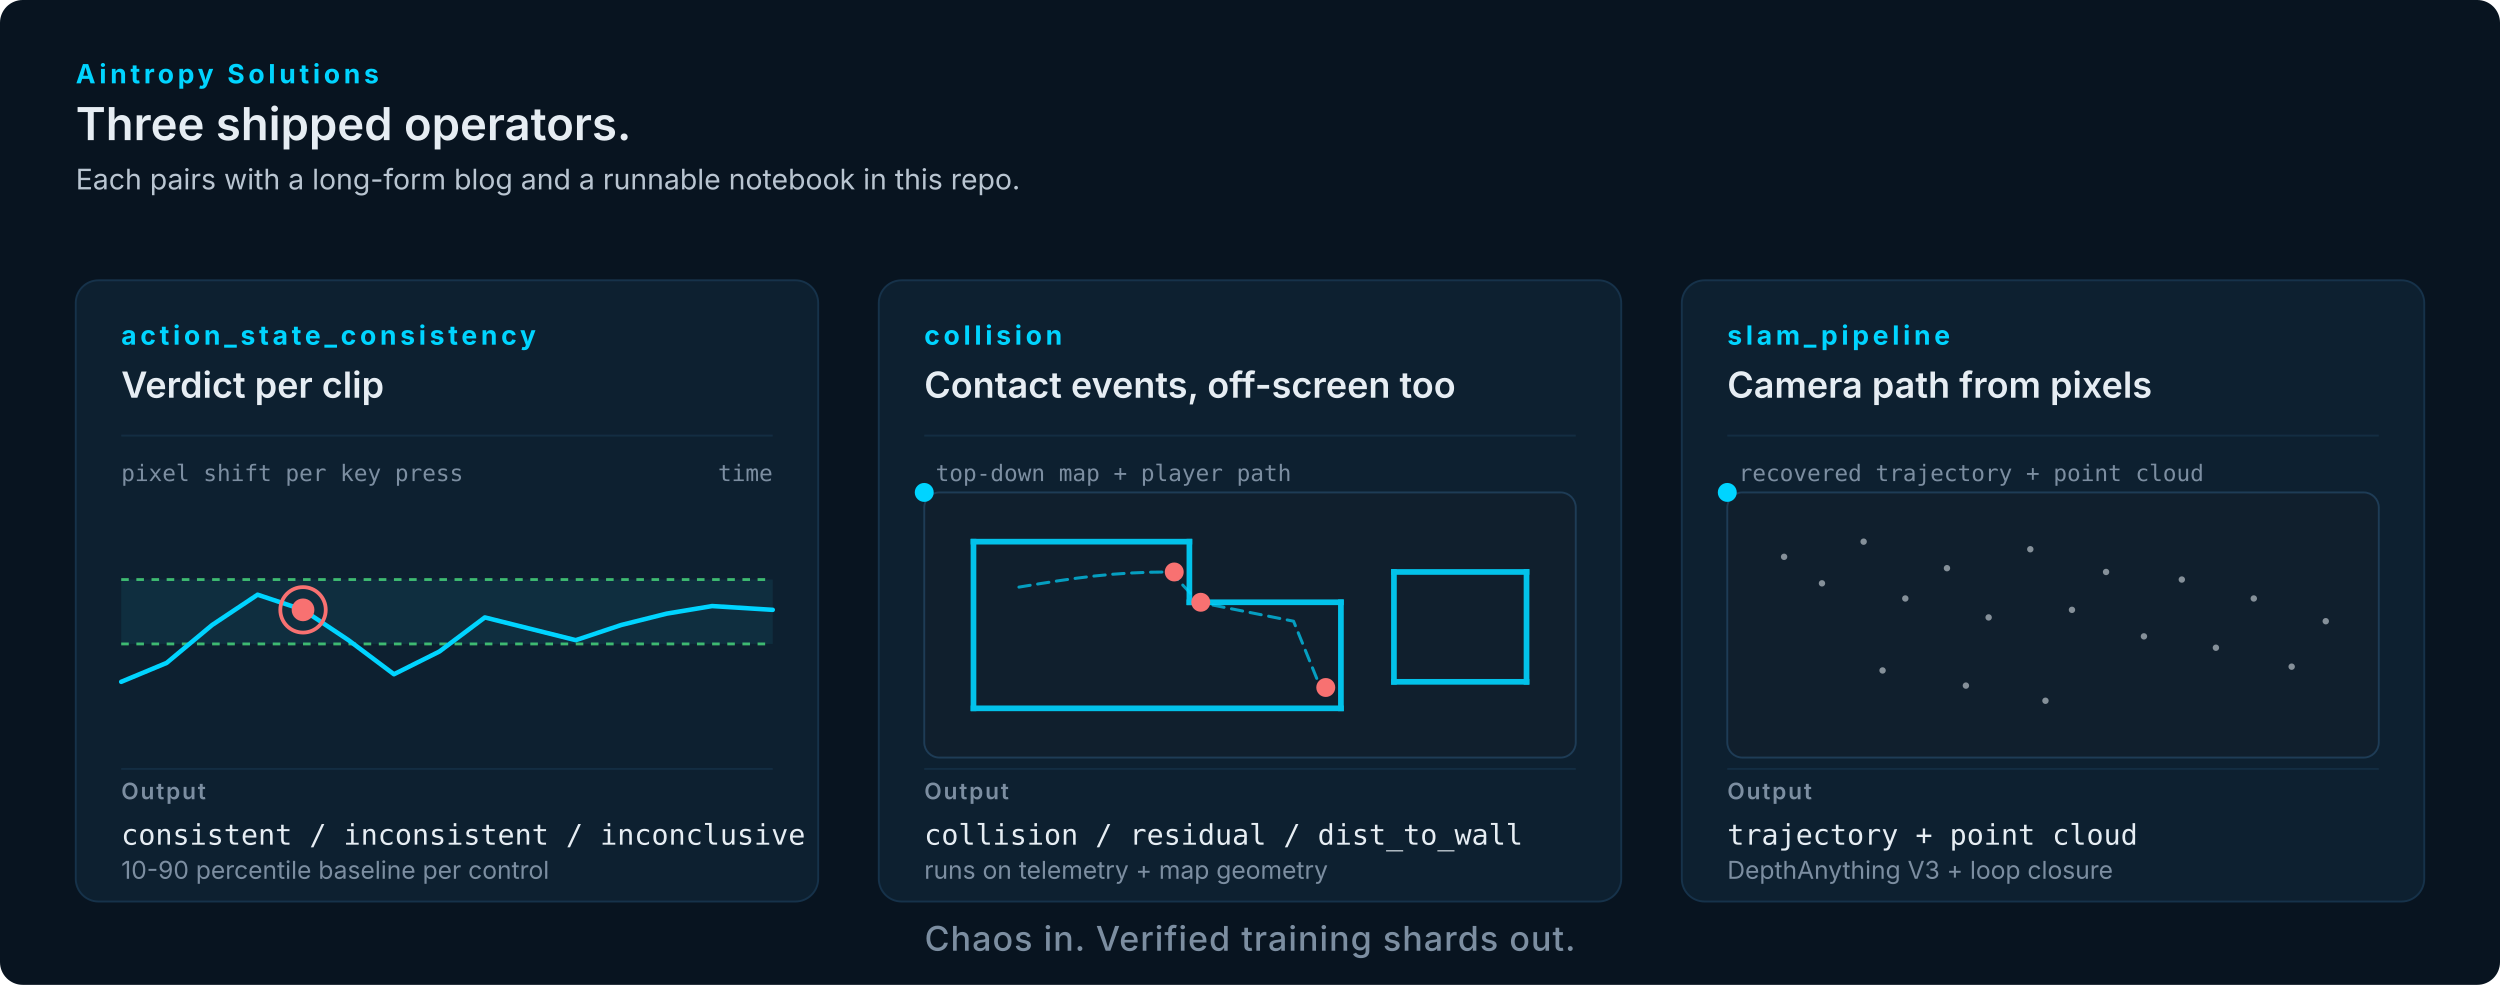
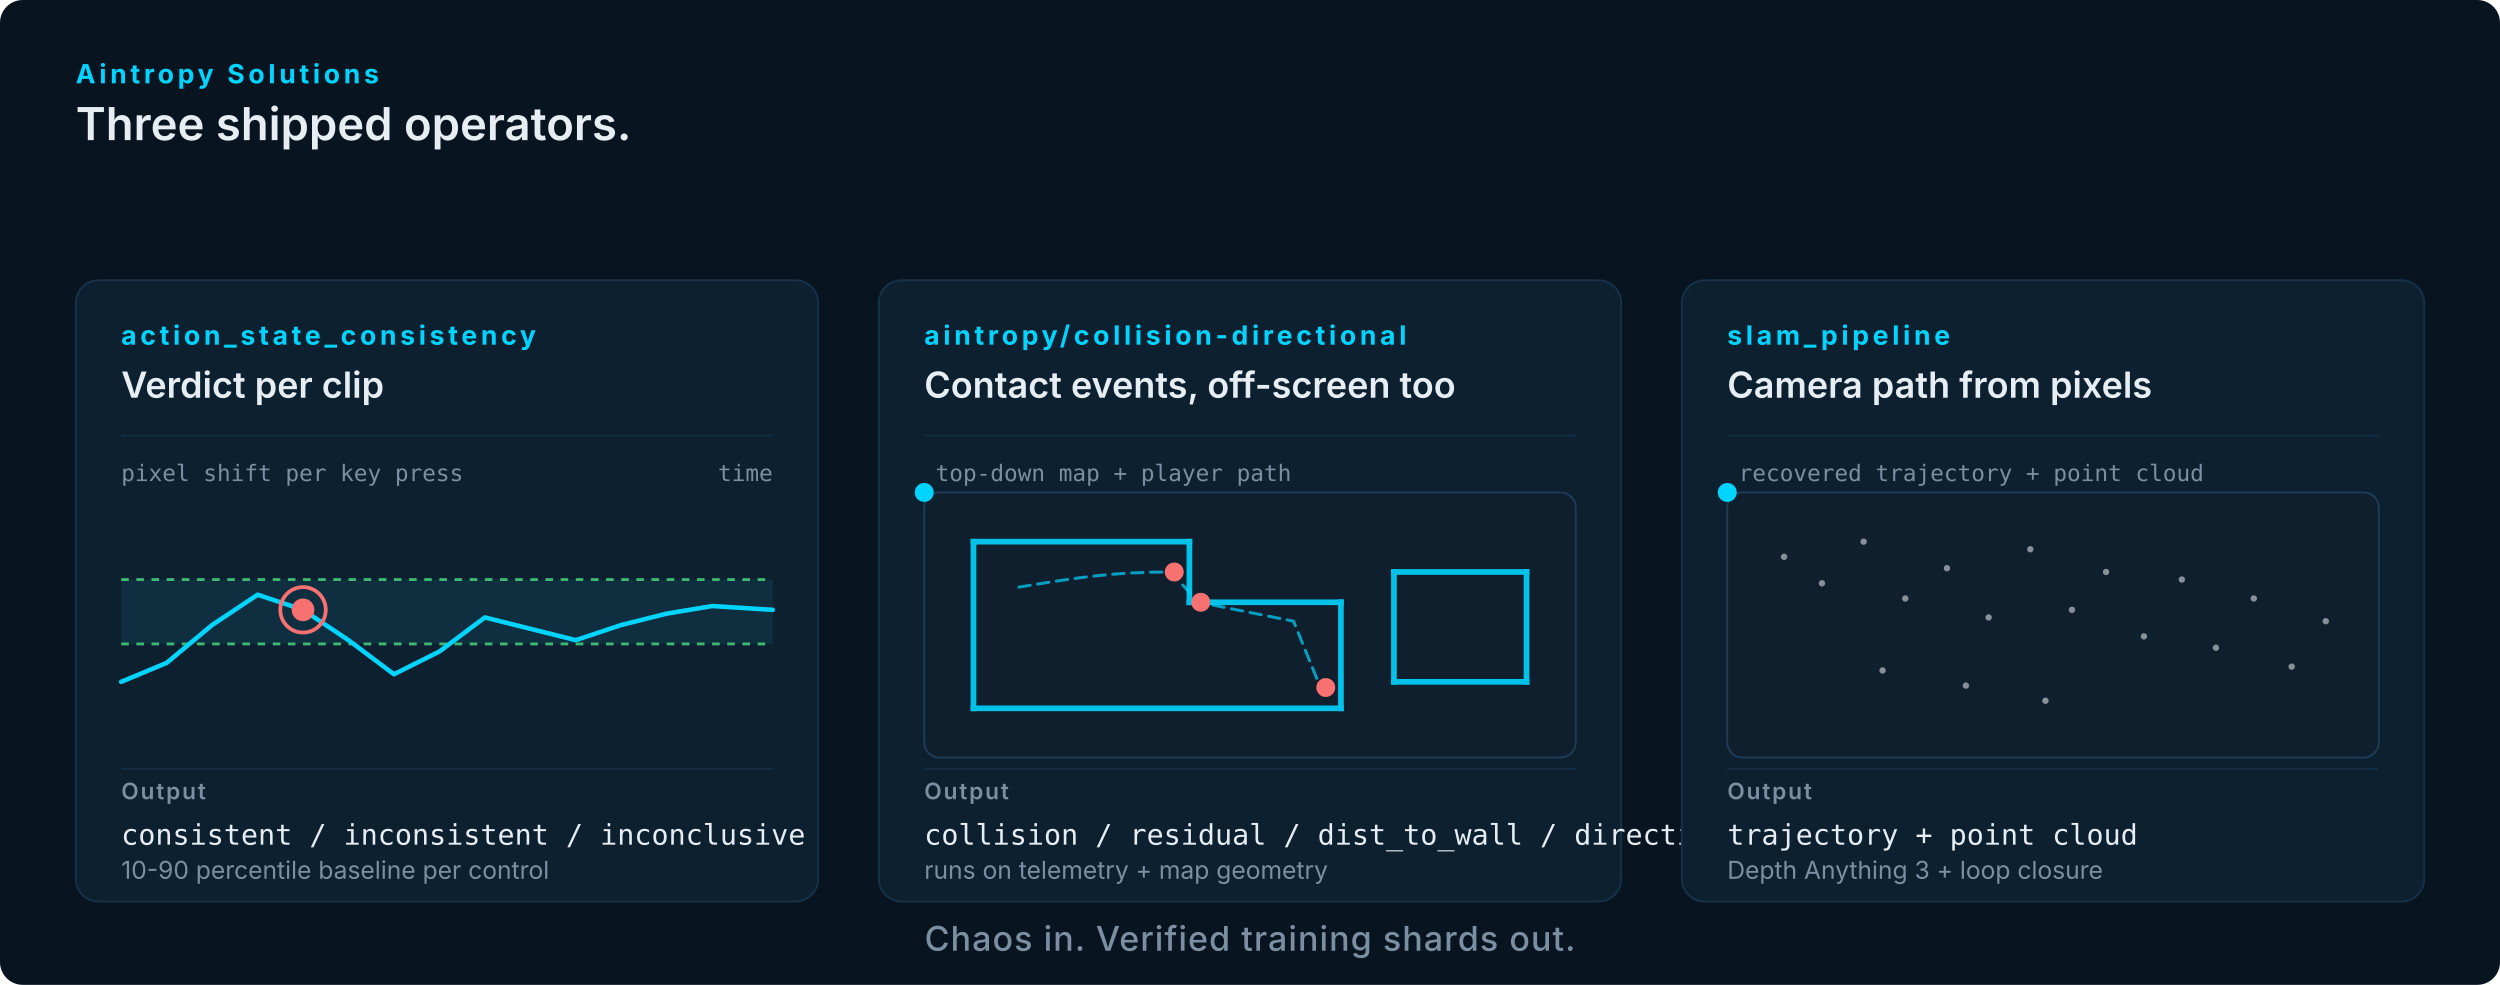
<svg xmlns="http://www.w3.org/2000/svg" viewBox="0 0 1320 520" role="img" aria-labelledby="stitle sdesc" font-family="ui-sans-serif, system-ui, -apple-system, 'Segoe UI', Inter, Helvetica, Arial, sans-serif">
  <style>
    /* Aintropy brand palette */
    .stage      { fill: #081420; }
    .panel      { fill: #0d2030; stroke: #16324a; stroke-width: 1; }
    .card       { fill: #101f2d; stroke: #1e3c56; stroke-width: 1; }
    .divider    { stroke: #16324a; stroke-width: 1; opacity: .7; fill: none; }
    .ink        { fill: #e6edf3; }
    .ink-soft   { fill: #7c8ea1; }
    .accent     { fill: #00d4ff; }
    .accent-line{ stroke: #00d4ff; stroke-width: 2.4; fill: none; stroke-linecap: round; stroke-linejoin: round; }
    .accent-line-thin { stroke: #00d4ff; stroke-width: 1.6; fill: none; stroke-linecap: round; stroke-linejoin: round; }
    .accent-dim { fill: #103a4a; }
    .verify     { fill: #4ade80; }
    .flag       { fill: #f87171; }
    .flag-line  { stroke: #f87171; stroke-width: 2; fill: none; }
    .baseline   { stroke: #4ade80; stroke-width: 1.5; stroke-dasharray: 4 4; fill: none; opacity: .8; }

    .h-eyebrow  { font-size: 14px; font-weight: 700; letter-spacing: 0.14em; text-transform: uppercase; fill: #00d4ff; }
    .h-panel    { font-size: 19px; font-weight: 600; fill: #e6edf3; }
    .h-title    { font-size: 24px; font-weight: 600; fill: #e6edf3; }
    .t-body     { font-size: 15px; fill: #b9c5d1; }
    .t-caption  { font-size: 13px; fill: #7c8ea1; }
    .t-mini     { font-family: ui-monospace, "SFMono-Regular", Menlo, monospace; font-size: 12px; fill: #7c8ea1; }
    .t-out-label{ font-size: 12px; font-weight: 600; letter-spacing: 0.08em; text-transform: uppercase; fill: #7c8ea1; }
    .t-out-value{ font-family: ui-monospace, "SFMono-Regular", Menlo, monospace; font-size: 15px; fill: #e6edf3; }
    .tagline    { font-size: 18px; font-weight: 500; fill: #7c8ea1; letter-spacing: 0.03em; }
  </style>
  <rect class="stage" width="1320" height="520" rx="12" />
  <g transform="translate(40 44)">
    <text class="h-eyebrow" x="0" y="0">Aintropy Solutions</text>
    <text class="h-title" x="0" y="30">Three shipped operators.</text>
-     <text class="t-body" x="0" y="56">Each pairs with a long-form blog and a runnable notebook in this repo.</text>
  </g>
  <g transform="translate(40 148)">
    <rect class="panel" x="0" y="0" width="392" height="328" rx="12" />
    <text class="h-eyebrow" x="24" y="34">action_state_consistency</text>
    <text class="h-panel" x="24" y="62">Verdict per clip</text>
    <line class="divider" x1="24" y1="82" x2="368" y2="82" />
    <g transform="translate(24 112)">
      <text class="t-mini" x="0" y="-6">pixel shift per key press</text>
      <text class="t-mini" x="344" y="-6" text-anchor="end">time</text>
      <line class="ink-soft" x1="0" y1="120" x2="344" y2="120" opacity=".3" />
      <line class="ink-soft" x1="0" y1="0" x2="0" y2="120" opacity=".3" />
      <rect class="accent-dim" x="0" y="46" width="344" height="34" opacity=".55" />
      <line class="baseline" x1="0" y1="46" x2="344" y2="46" />
      <line class="baseline" x1="0" y1="80" x2="344" y2="80" />
      <path class="accent-line" d="M 0 100 L 24 90 L 48 70 L 72 54 L 96 62 L 120 78 L 144 96 L 168 84 L 192 66 L 216 72 L 240 78 L 264 70 L 288 64 L 312 60 L 344 62" />
      <g transform="translate(96 62)">
        <circle class="flag" r="6" />
        <circle class="flag-line" r="12">
          <animate attributeName="r" values="12;20;12" dur="1.8s" repeatCount="indefinite" />
          <animate attributeName="opacity" values="1;0;1" dur="1.8s" repeatCount="indefinite" />
        </circle>
      </g>
    </g>
    <line class="divider" x1="24" y1="258" x2="368" y2="258" />
    <g transform="translate(24 274)">
      <text class="t-out-label" x="0" y="0">Output</text>
      <text class="t-out-value" x="0" y="24">consistent / inconsistent / inconclusive</text>
      <text class="t-caption" x="0" y="42">10-90 percentile baseline per control</text>
    </g>
  </g>
  <g transform="translate(464 148)">
    <rect class="panel" x="0" y="0" width="392" height="328" rx="12" />
-     <text class="h-eyebrow" x="24" y="34">collision</text>
+     <text class="h-eyebrow" x="24" y="34">aintropy/collision-directional</text>
    <text class="h-panel" x="24" y="62">Contact events, off-screen too</text>
    <line class="divider" x1="24" y1="82" x2="368" y2="82" />
    <g transform="translate(24 112)">
      <rect class="card" x="0" y="0" width="344" height="140" rx="8" />
      <text class="t-mini" x="6" y="-6">top-down map + player path</text>
      <g stroke="#00d4ff" stroke-width="3" fill="none" opacity=".9" stroke-linecap="square">
        <line x1="26" y1="26" x2="26" y2="114" />
        <line x1="26" y1="26" x2="140" y2="26" />
        <line x1="140" y1="26" x2="140" y2="58" />
        <line x1="140" y1="58" x2="220" y2="58" />
        <line x1="220" y1="58" x2="220" y2="114" />
        <line x1="26" y1="114" x2="220" y2="114" />
        <line x1="248" y1="42" x2="318" y2="42" />
        <line x1="248" y1="42" x2="248" y2="100" />
        <line x1="318" y1="42" x2="318" y2="100" />
        <line x1="248" y1="100" x2="318" y2="100" />
      </g>
      <path id="collision-path" class="accent-line-thin" opacity=".7" stroke-dasharray="6 4" d="M 50 50 C 80 45, 100 42, 130 42 L 145 58 L 195 68 L 210 105" />
      <circle class="accent" r="5">
        <animateMotion dur="6s" repeatCount="indefinite" rotate="0">
          <mpath href="#collision-path" />
        </animateMotion>
      </circle>
      <g transform="translate(132 42)">
        <circle class="flag" r="5" />
        <circle class="flag-line" r="10" opacity="0">
          <animate attributeName="r" values="6;18;6" dur="2.2s" repeatCount="indefinite" />
          <animate attributeName="opacity" values="1;0;1" dur="2.2s" repeatCount="indefinite" />
        </circle>
      </g>
      <g transform="translate(146 58)">
        <circle class="flag" r="5" />
        <circle class="flag-line" r="10" opacity="0">
          <animate attributeName="r" values="6;18;6" dur="2.2s" begin="0.5s" repeatCount="indefinite" />
          <animate attributeName="opacity" values="1;0;1" dur="2.2s" begin="0.5s" repeatCount="indefinite" />
        </circle>
      </g>
      <g transform="translate(212 103)">
        <circle class="flag" r="5" />
        <circle class="flag-line" r="10" opacity="0">
          <animate attributeName="r" values="6;18;6" dur="2.2s" begin="1s" repeatCount="indefinite" />
          <animate attributeName="opacity" values="1;0;1" dur="2.2s" begin="1s" repeatCount="indefinite" />
        </circle>
      </g>
    </g>
    <line class="divider" x1="24" y1="258" x2="368" y2="258" />
    <g transform="translate(24 274)">
      <text class="t-out-label" x="0" y="0">Output</text>
-       <text class="t-out-value" x="0" y="24">collision / residual / dist_to_wall</text>
+       <text class="t-out-value" x="0" y="24">collision / residual / dist_to_wall / direction</text>
      <text class="t-caption" x="0" y="42">runs on telemetry + map geometry</text>
    </g>
  </g>
  <g transform="translate(888 148)">
    <rect class="panel" x="0" y="0" width="392" height="328" rx="12" />
    <text class="h-eyebrow" x="24" y="34">slam_pipeline</text>
    <text class="h-panel" x="24" y="62">Camera path from pixels</text>
    <line class="divider" x1="24" y1="82" x2="368" y2="82" />
    <g transform="translate(24 112)">
      <rect class="card" x="0" y="0" width="344" height="140" rx="8" />
      <text class="t-mini" x="6" y="-6">recovered trajectory + point cloud</text>
      <g class="ink" opacity=".55">
        <circle cx="30" cy="34" r="1.7" />
        <circle cx="50" cy="48" r="1.7" />
        <circle cx="72" cy="26" r="1.7" />
        <circle cx="94" cy="56" r="1.7" />
        <circle cx="116" cy="40" r="1.7" />
        <circle cx="138" cy="66" r="1.7" />
        <circle cx="160" cy="30" r="1.7" />
        <circle cx="182" cy="62" r="1.7" />
        <circle cx="200" cy="42" r="1.7" />
        <circle cx="220" cy="76" r="1.7" />
        <circle cx="240" cy="46" r="1.7" />
        <circle cx="258" cy="82" r="1.7" />
        <circle cx="278" cy="56" r="1.7" />
        <circle cx="298" cy="92" r="1.7" />
        <circle cx="316" cy="68" r="1.7" />
        <circle cx="82" cy="94" r="1.7" />
        <circle cx="126" cy="102" r="1.7" />
        <circle cx="168" cy="110" r="1.7" />
      </g>
      <path id="slam-path" class="accent-line" d="M 20 118 C 60 108, 90 74, 130 78 S 200 44, 240 62 S 300 84, 322 118" stroke-dasharray="600" stroke-dashoffset="600">
        <animate attributeName="stroke-dashoffset" values="600;0" dur="3.5s" fill="freeze" repeatCount="indefinite" />
      </path>
      <circle class="accent" r="5">
        <animateMotion dur="4.5s" repeatCount="indefinite" begin="3.5s">
          <mpath href="#slam-path" />
        </animateMotion>
      </circle>
    </g>
    <line class="divider" x1="24" y1="258" x2="368" y2="258" />
    <g transform="translate(24 274)">
      <text class="t-out-label" x="0" y="0">Output</text>
      <text class="t-out-value" x="0" y="24">trajectory + point cloud</text>
-       <text class="t-caption" x="0" y="42">DepthAnything V3 + loop closure</text>
+       <text class="t-caption" x="0" y="42">Depth Anything 3 + loop closure</text>
    </g>
  </g>
  <text class="tagline" x="660" y="502" text-anchor="middle">Chaos in. Verified training shards out.</text>
</svg>
